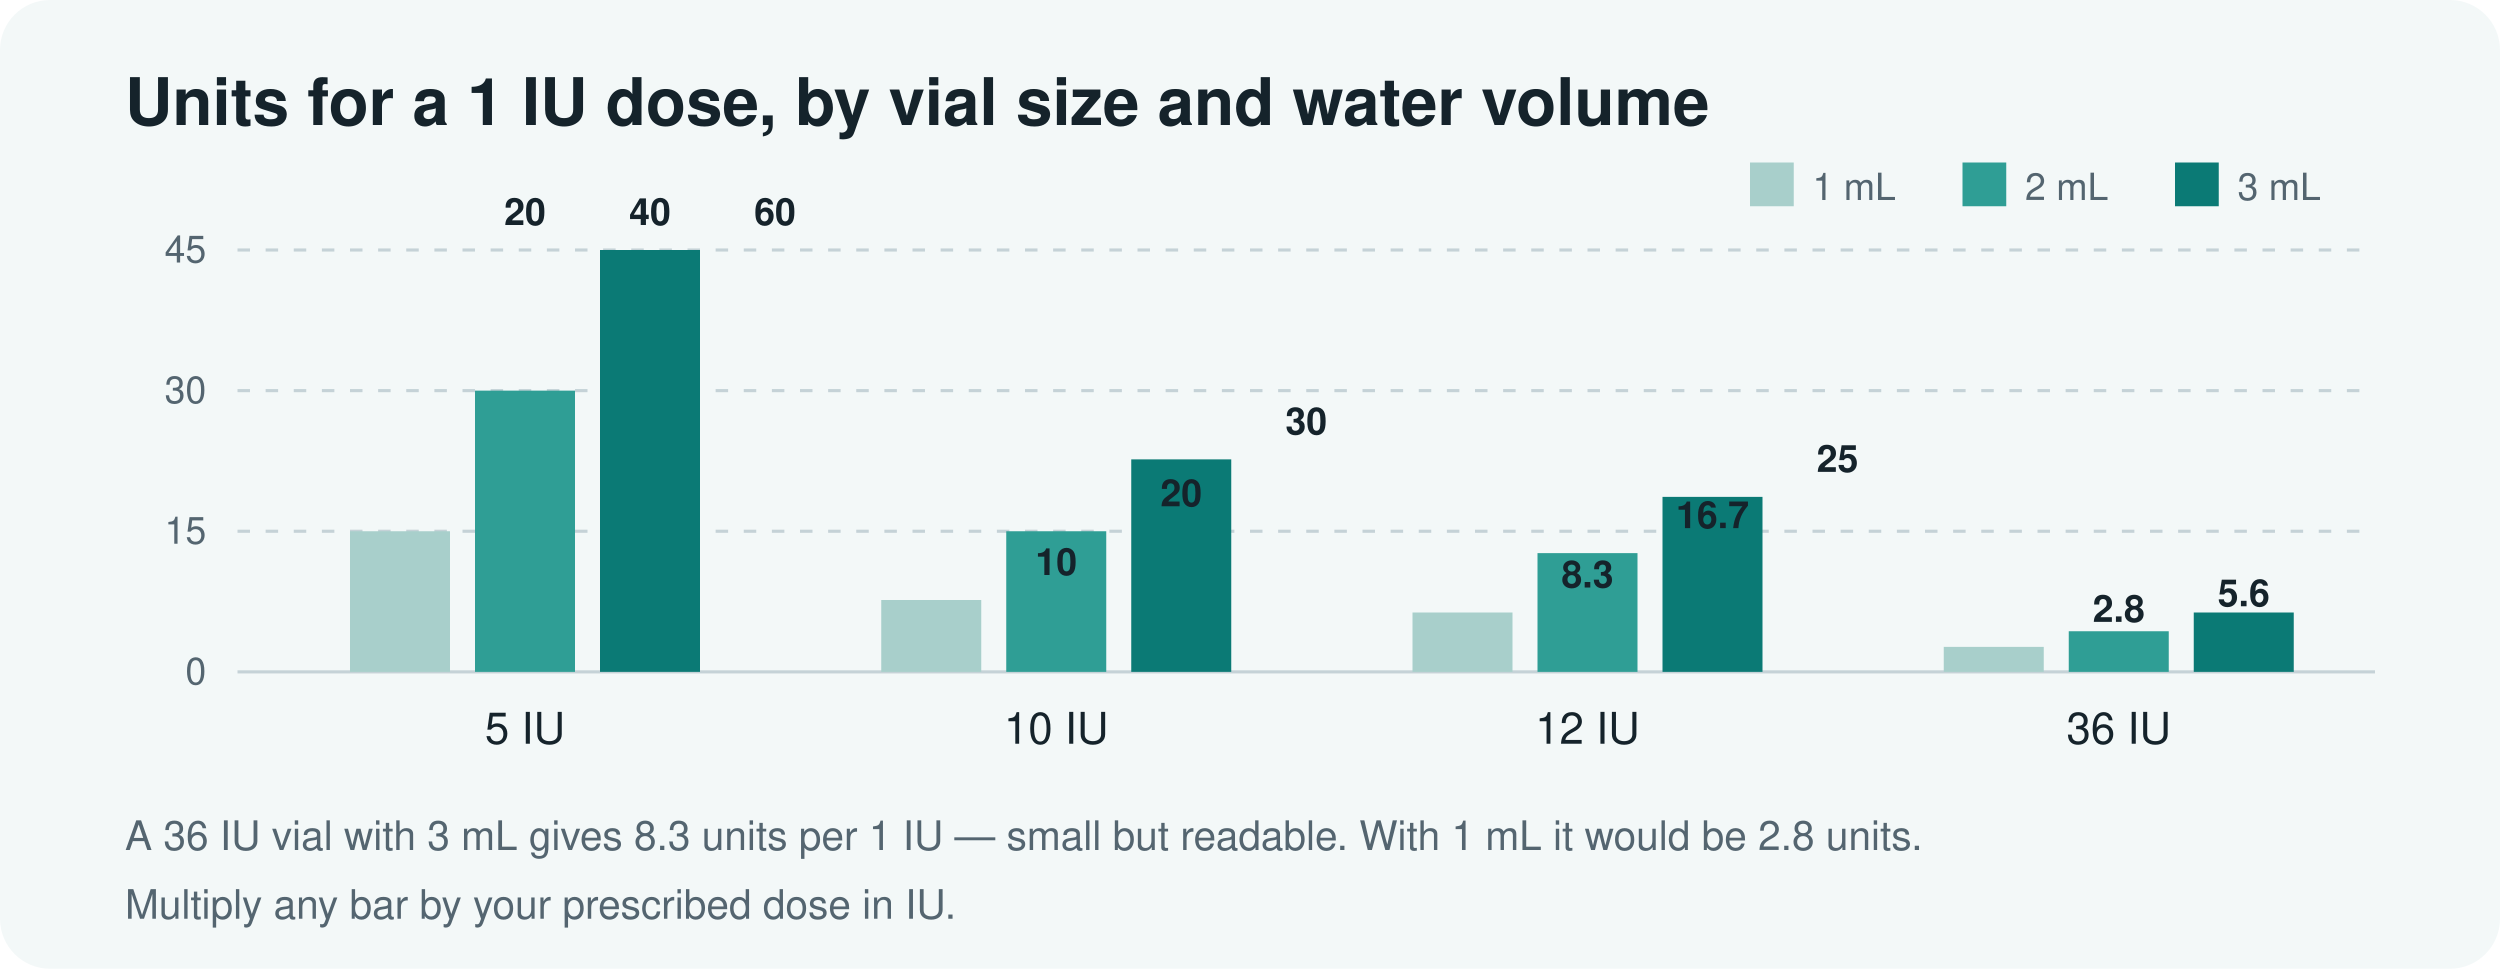
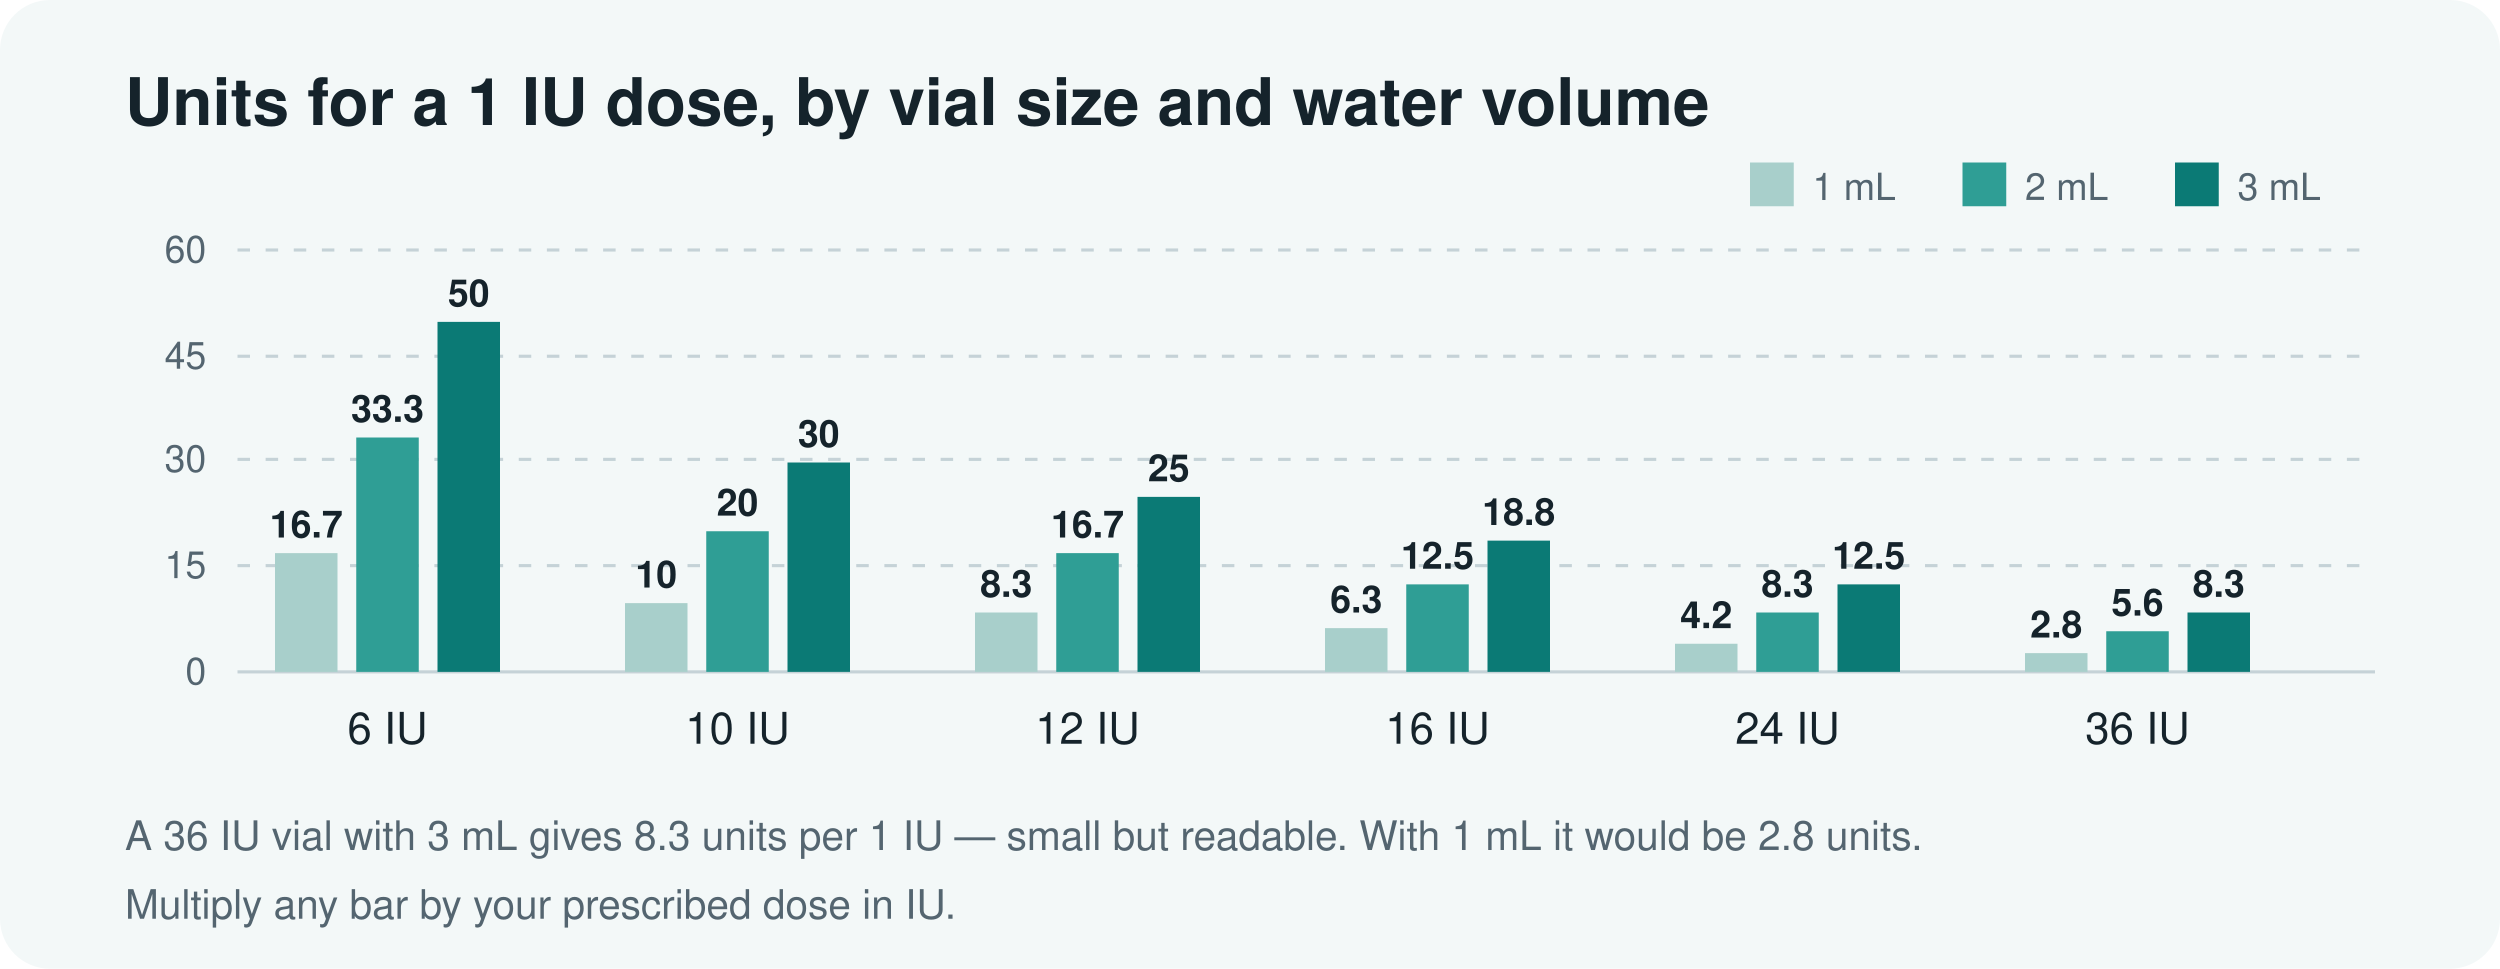
<svg xmlns="http://www.w3.org/2000/svg" viewBox="0 0 800 310" width="800" height="310" font-family="Helvetica, Arial, sans-serif">
  <rect width="800" height="310" rx="16" fill="#f3f8f8" />
  <text x="40" y="40" font-size="21" font-weight="700" fill="#15232b">Units for a 1 IU dose, by vial size and water volume</text>
  <g font-size="12" fill="#546570">
    <rect x="560" y="52" width="14" height="14" fill="#a8cfcb" />
    <text x="580" y="64">1 mL</text>
    <rect x="628" y="52" width="14" height="14" fill="#2f9e95" />
    <text x="648" y="64">2 mL</text>
    <rect x="696" y="52" width="14" height="14" fill="#0b7a75" />
    <text x="716" y="64">3 mL</text>
  </g>
  <g stroke="#c5d2d7" stroke-width="1">
    <line x1="76" y1="215" x2="760" y2="215" />
-     <line x1="76" y1="170" x2="760" y2="170" stroke-dasharray="4 5" />
-     <line x1="76" y1="125" x2="760" y2="125" stroke-dasharray="4 5" />
+     <line x1="76" y1="181" x2="760" y2="181" stroke-dasharray="4 5" />
+     <line x1="76" y1="147" x2="760" y2="147" stroke-dasharray="4 5" />
+     <line x1="76" y1="114" x2="760" y2="114" stroke-dasharray="4 5" />
    <line x1="76" y1="80" x2="760" y2="80" stroke-dasharray="4 5" />
  </g>
  <g font-size="12" fill="#546570" text-anchor="end">
    <text x="66" y="219">0</text>
-     <text x="66" y="174">15</text>
-     <text x="66" y="129">30</text>
-     <text x="66" y="84">45</text>
+     <text x="66" y="185">15</text>
+     <text x="66" y="151">30</text>
+     <text x="66" y="118">45</text>
+     <text x="66" y="84">60</text>
  </g>
  <g>
-     <rect x="112" y="170" width="32" height="45" fill="#a8cfcb" />
-     <rect x="152" y="125" width="32" height="90" fill="#2f9e95" />
-     <rect x="192" y="80" width="32" height="135" fill="#0b7a75" />
-     <rect x="282" y="192" width="32" height="23" fill="#a8cfcb" />
-     <rect x="322" y="170" width="32" height="45" fill="#2f9e95" />
-     <rect x="362" y="147" width="32" height="68" fill="#0b7a75" />
-     <rect x="452" y="196" width="32" height="19" fill="#a8cfcb" />
-     <rect x="492" y="177" width="32" height="38" fill="#2f9e95" />
-     <rect x="532" y="159" width="32" height="56" fill="#0b7a75" />
-     <rect x="622" y="207" width="32" height="8" fill="#a8cfcb" />
-     <rect x="662" y="202" width="32" height="13" fill="#2f9e95" />
-     <rect x="702" y="196" width="32" height="19" fill="#0b7a75" />
+     <rect x="88" y="177" width="20" height="38" fill="#a8cfcb" />
+     <rect x="114" y="140" width="20" height="75" fill="#2f9e95" />
+     <rect x="140" y="103" width="20" height="112" fill="#0b7a75" />
+     <rect x="200" y="193" width="20" height="22" fill="#a8cfcb" />
+     <rect x="226" y="170" width="20" height="45" fill="#2f9e95" />
+     <rect x="252" y="148" width="20" height="67" fill="#0b7a75" />
+     <rect x="312" y="196" width="20" height="19" fill="#a8cfcb" />
+     <rect x="338" y="177" width="20" height="38" fill="#2f9e95" />
+     <rect x="364" y="159" width="20" height="56" fill="#0b7a75" />
+     <rect x="424" y="201" width="20" height="14" fill="#a8cfcb" />
+     <rect x="450" y="187" width="20" height="28" fill="#2f9e95" />
+     <rect x="476" y="173" width="20" height="42" fill="#0b7a75" />
+     <rect x="536" y="206" width="20" height="9" fill="#a8cfcb" />
+     <rect x="562" y="196" width="20" height="19" fill="#2f9e95" />
+     <rect x="588" y="187" width="20" height="28" fill="#0b7a75" />
+     <rect x="648" y="209" width="20" height="6" fill="#a8cfcb" />
+     <rect x="674" y="202" width="20" height="13" fill="#2f9e95" />
+     <rect x="700" y="196" width="20" height="19" fill="#0b7a75" />
  </g>
  <g font-size="12" font-weight="700" fill="#15232b" text-anchor="middle">
-     <text x="168" y="72">20</text>
-     <text x="208" y="72">40</text>
-     <text x="248" y="72">60</text>
-     <text x="338" y="184">10</text>
-     <text x="378" y="162">20</text>
-     <text x="418" y="139">30</text>
-     <text x="508" y="188">8.3</text>
-     <text x="548" y="169">16.7</text>
-     <text x="588" y="151">25</text>
-     <text x="678" y="199">2.8</text>
-     <text x="718" y="194">5.6</text>
+     <text x="98" y="172">16.7</text>
+     <text x="124" y="135">33.3</text>
+     <text x="150" y="98">50</text>
+     <text x="210" y="188">10</text>
+     <text x="236" y="165">20</text>
+     <text x="262" y="143">30</text>
+     <text x="322" y="191">8.3</text>
+     <text x="348" y="172">16.7</text>
+     <text x="374" y="154">25</text>
+     <text x="434" y="196">6.3</text>
+     <text x="460" y="182">12.5</text>
+     <text x="486" y="168">18.8</text>
+     <text x="546" y="201">4.2</text>
+     <text x="572" y="191">8.3</text>
+     <text x="598" y="182">12.5</text>
+     <text x="658" y="204">2.8</text>
+     <text x="684" y="197">5.6</text>
+     <text x="710" y="191">8.3</text>
  </g>
  <g font-size="14" fill="#15232b" text-anchor="middle">
-     <text x="168" y="238">5 IU</text>
-     <text x="338" y="238">10 IU</text>
-     <text x="508" y="238">12 IU</text>
-     <text x="678" y="238">36 IU</text>
+     <text x="124" y="238">6 IU</text>
+     <text x="236" y="238">10 IU</text>
+     <text x="348" y="238">12 IU</text>
+     <text x="460" y="238">16 IU</text>
+     <text x="572" y="238">24 IU</text>
+     <text x="684" y="238">36 IU</text>
  </g>
  <text x="40" y="272" font-size="13" fill="#546570">A 36 IU vial with 3 mL gives 8.3 units per 1 IU — small but readable. With 1 mL it would be 2.8 units.</text>
  <text x="40" y="294" font-size="13" fill="#546570">Multiply any bar by your prescribed dose in IU.</text>
</svg>
